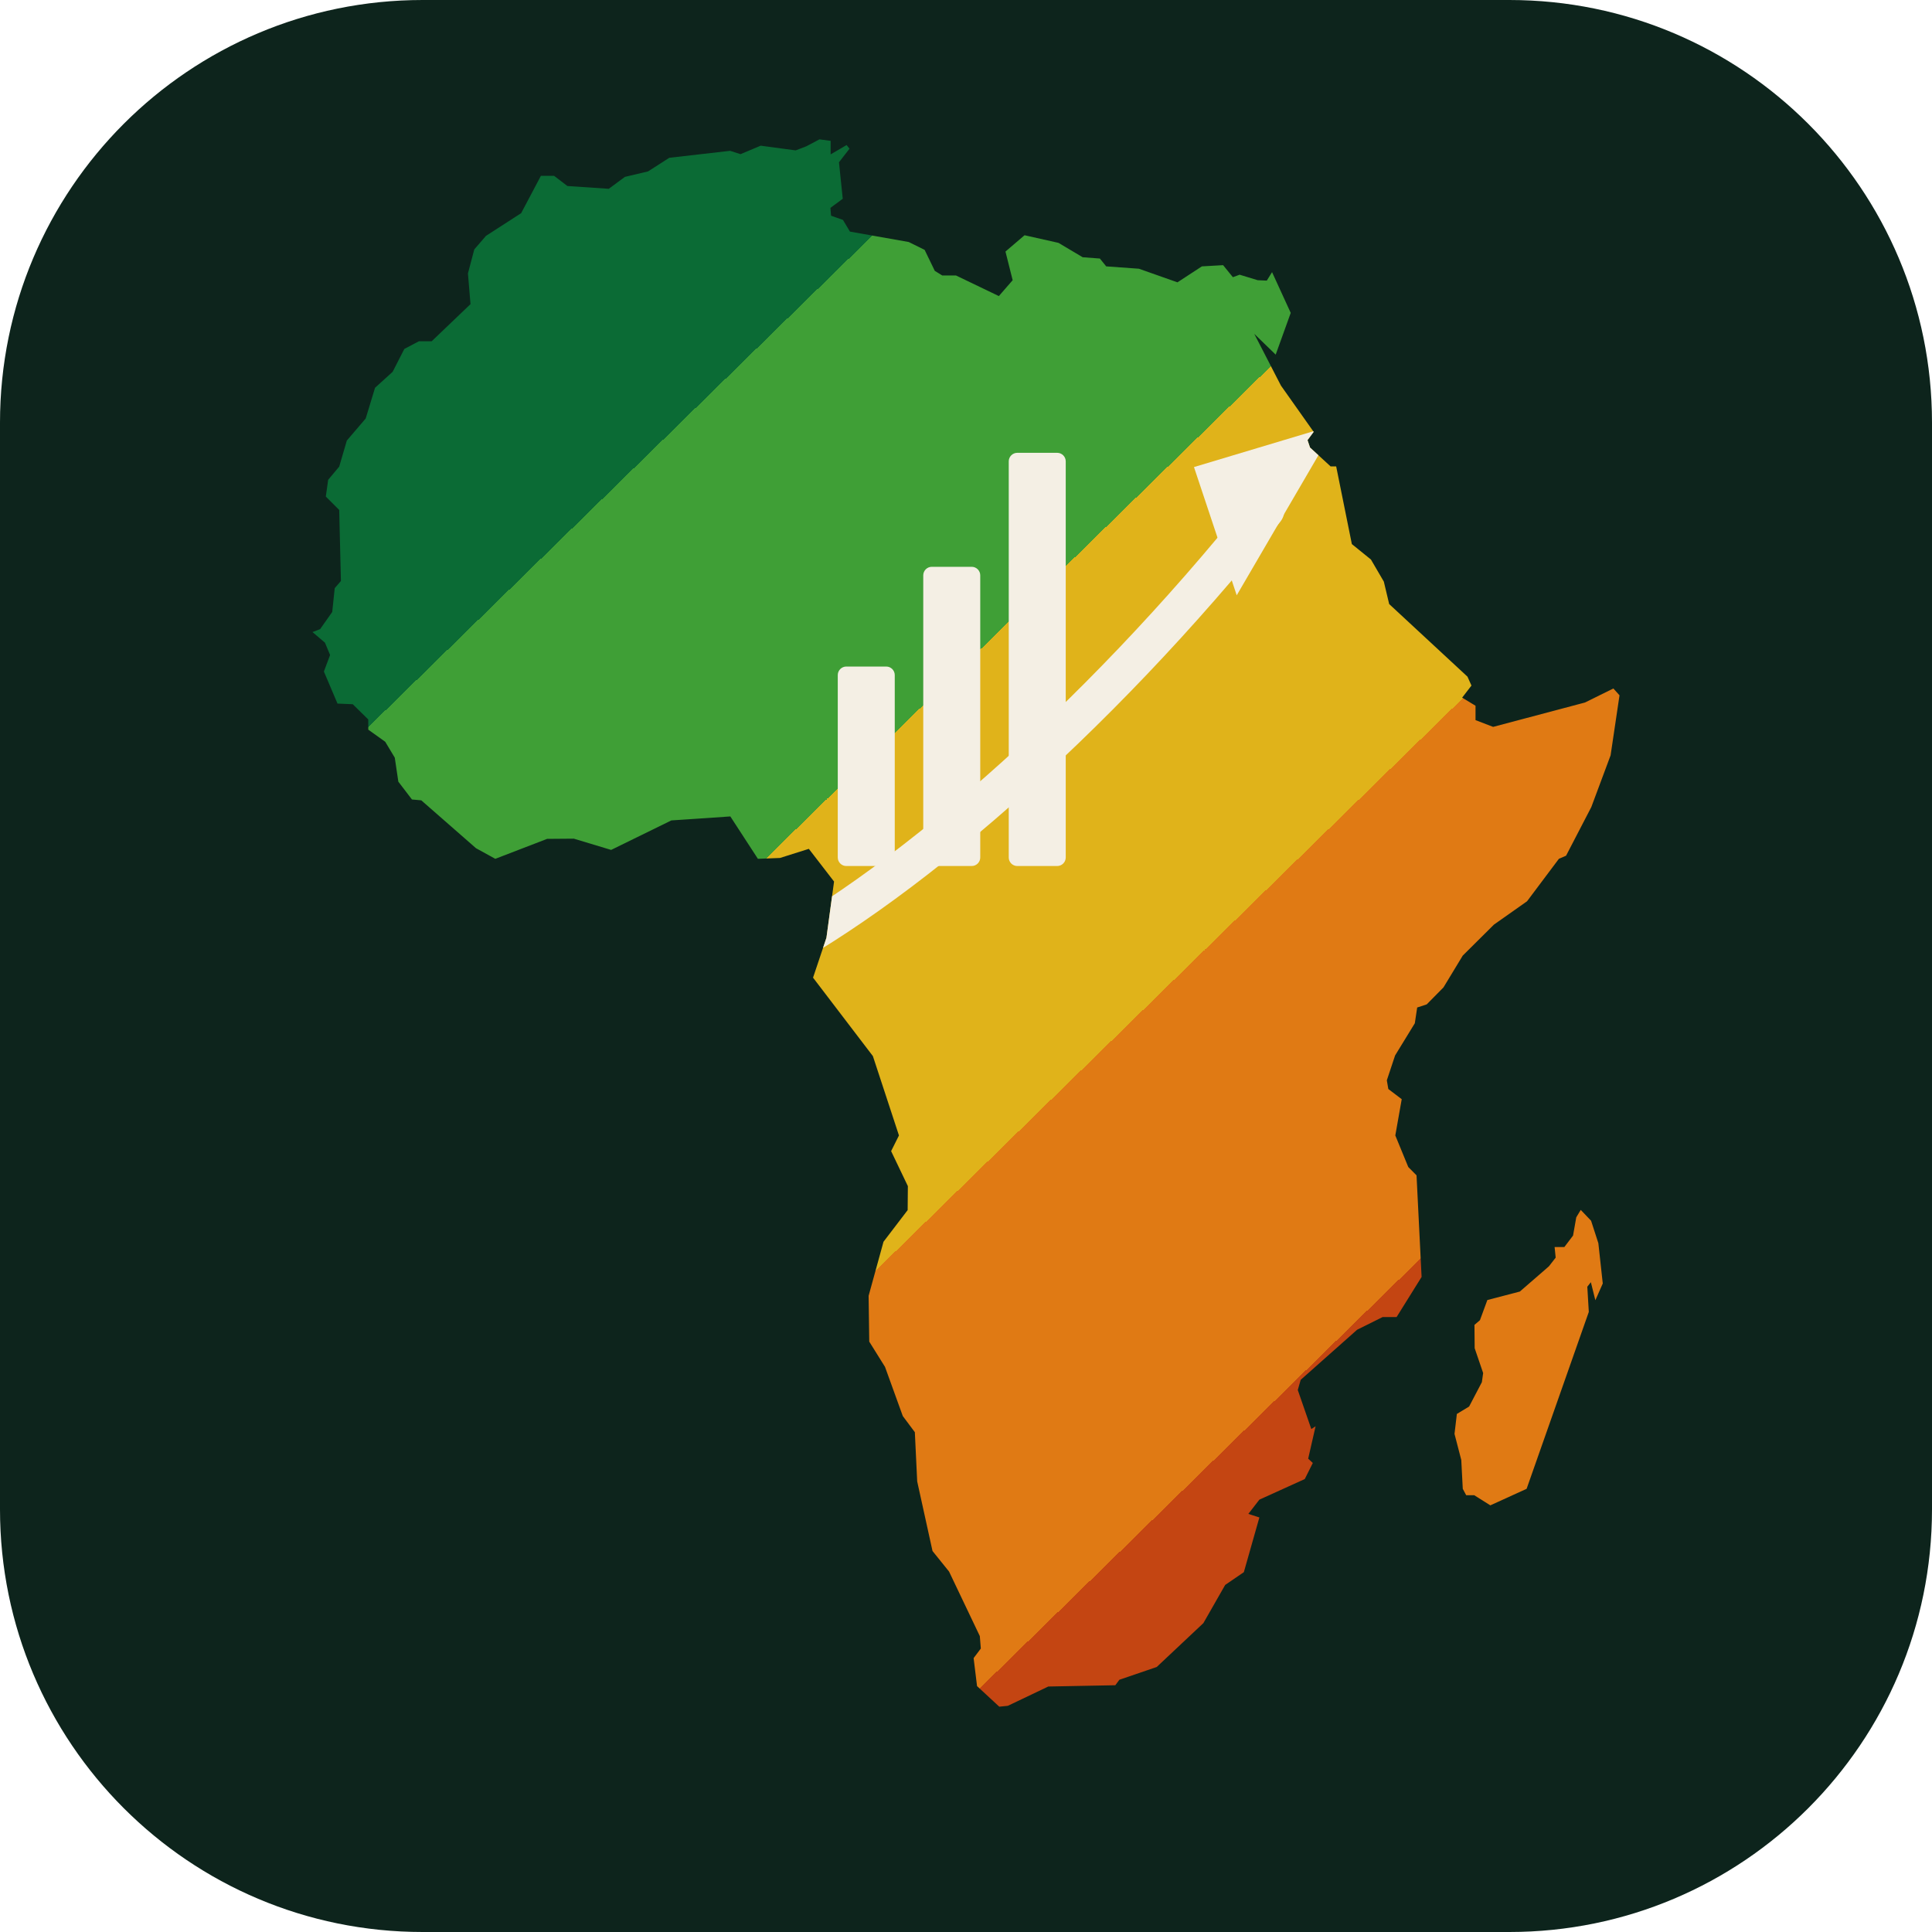
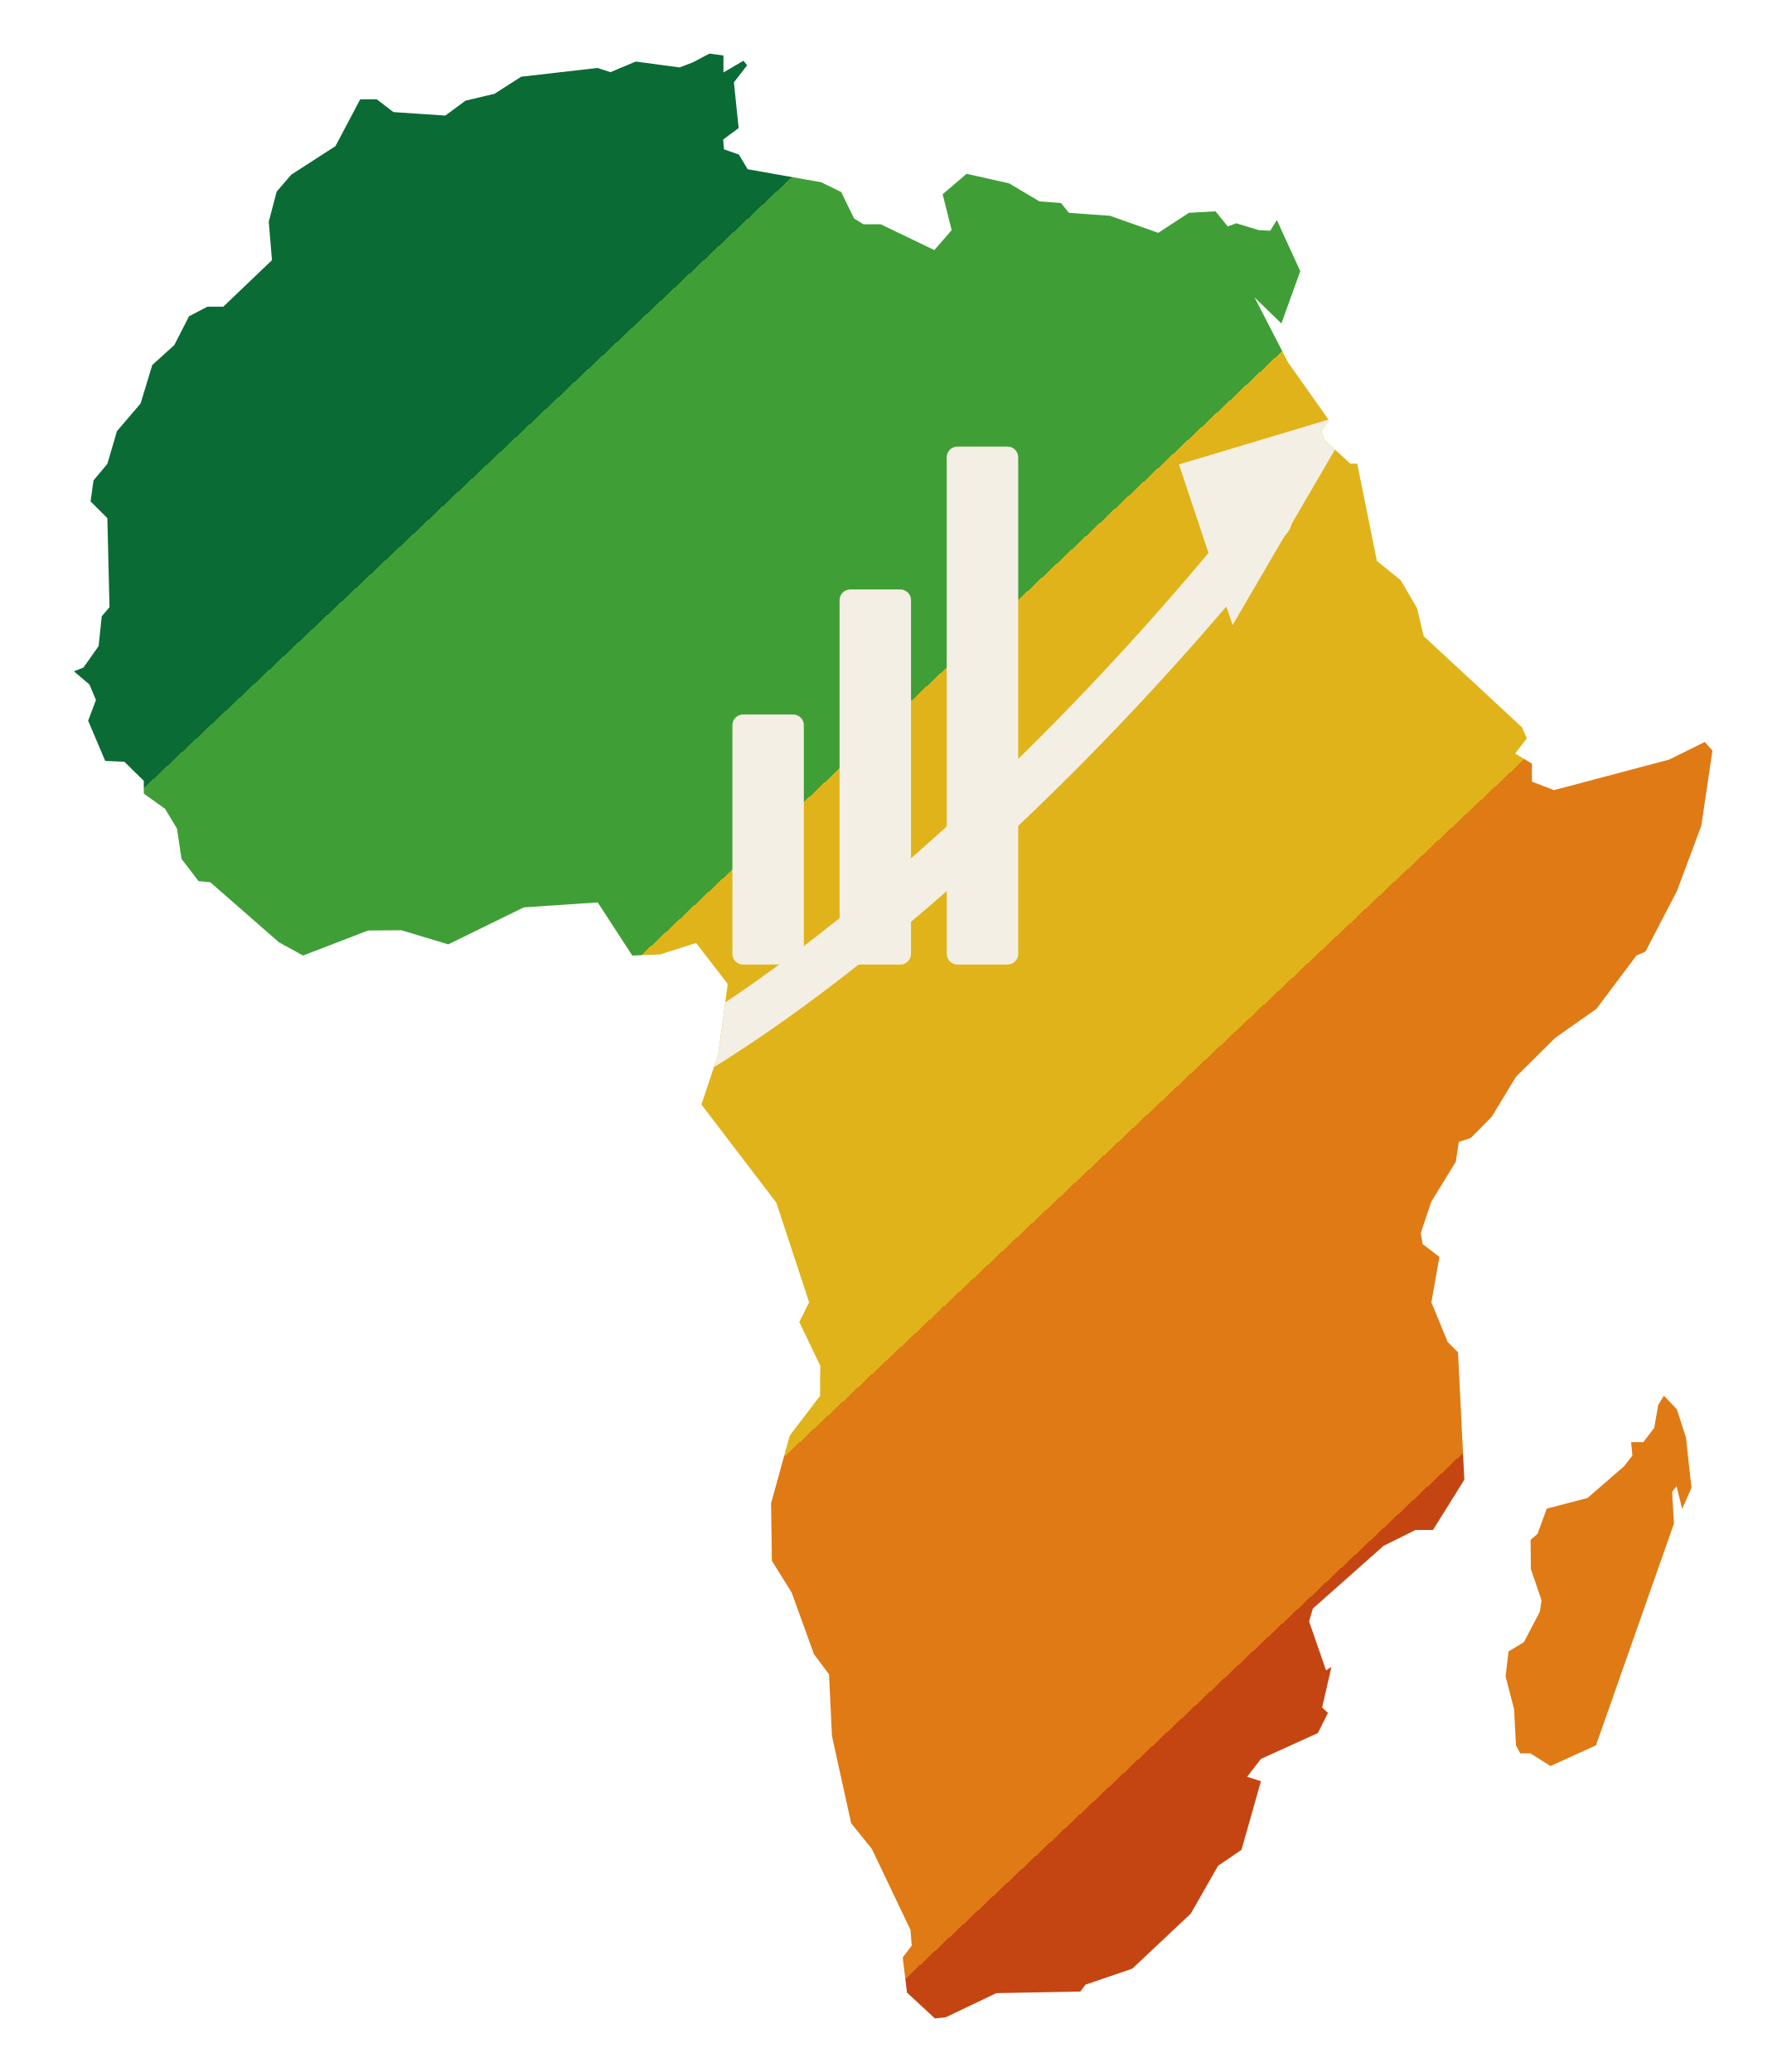
- <svg xmlns="http://www.w3.org/2000/svg" viewBox="0 0 64 64">
-   <rect width="64" height="64" rx="14" fill="#0d241c" />
+ <svg xmlns="http://www.w3.org/2000/svg" viewBox="0 0 200 232">
  <defs>
    <linearGradient id="g" x1="10%" y1="0%" x2="90%" y2="100%">
      <stop offset="0%" stop-color="#0b6b35" />
      <stop offset="20%" stop-color="#0b6b35" />
      <stop offset="20%" stop-color="#3f9f36" />
      <stop offset="40%" stop-color="#3f9f36" />
      <stop offset="40%" stop-color="#e0b31a" />
      <stop offset="60%" stop-color="#e0b31a" />
      <stop offset="60%" stop-color="#e07a14" />
      <stop offset="80%" stop-color="#e07a14" />
      <stop offset="80%" stop-color="#c44512" />
      <stop offset="100%" stop-color="#c44512" />
    </linearGradient>
    <clipPath id="c">
      <path d="M77.58 6.98L76.09 7.55L71.18 6.89L68.35 8.08L66.89 7.61L58.35 8.59L55.37 10.50L52.12 11.27L49.86 12.94L44.05 12.55L42.18 11.12L40.33 11.12L37.56 16.36L32.62 19.55L30.98 21.45L30.09 24.82L30.45 29.13L25.00 34.34L23.21 34.34L21.16 35.42L19.52 38.63L17.05 40.87L15.74 45.18L13.09 48.28L12.02 51.94L10.47 53.79L10.14 56.14L12.02 58.02L12.26 67.99L11.39 69.00L11.04 72.34L9.34 74.75L8.27 75.16L10.02 76.65L10.74 78.38L9.87 80.70L11.78 85.20L13.92 85.29L16.10 87.43L16.10 88.86L18.48 90.56L19.82 92.79L20.32 96.16L22.23 98.66L23.54 98.78L31.22 105.50L33.93 106.99L41.20 104.19L44.95 104.16L50.19 105.74L58.64 101.60L66.92 101.04L70.79 106.99L73.89 106.87L77.94 105.59L81.48 110.18L80.41 118.07L78.53 123.67L86.93 134.68L90.59 145.82L89.49 148.02L91.84 152.93L91.81 156.30L88.42 160.74L86.33 168.33L86.42 174.76L88.63 178.30L91.13 185.21L92.82 187.47L93.15 194.38L95.30 204.15L97.62 207.03L101.94 216.09L102.08 217.84L101.07 219.18L101.55 223.11L104.67 226.00L105.87 225.88L111.55 223.17L120.96 222.99L121.53 222.22L126.77 220.43L133.32 214.27L136.38 208.91L139.00 207.12L141.18 199.44L139.63 198.94L141.18 196.94L147.55 194.05L148.68 191.79L148.03 191.19L149.07 186.64L148.47 187.03L146.57 181.55L146.98 180.12L154.90 173.09L158.48 171.31L160.44 171.31L163.95 165.68L163.24 151.42L162.08 150.25L160.26 145.82L161.16 140.73L159.28 139.30L159.07 138.08L160.23 134.59L163.00 130.07L163.33 127.86L164.67 127.42L167.02 125.04L169.73 120.57L174.11 116.22L178.75 112.95L183.22 106.99L184.23 106.55L187.77 99.73L190.48 92.46L191.73 84.04L190.87 83.08L186.88 85.05L173.99 88.47L171.52 87.52L171.52 85.50L169.64 84.37L170.95 82.67L170.39 81.42L159.40 71.23L158.65 68.08L156.84 64.98L154.16 62.81L151.96 51.91L151.18 51.91L148.29 49.26L147.94 48.22L148.80 47.06L144.21 40.57L140.46 33.30L143.47 36.22L145.58 30.36L142.96 24.64L142.22 25.83L140.94 25.77L138.41 25.00L137.46 25.35L136.09 23.66L133.11 23.83L129.68 26.07L124.27 24.16L119.68 23.83L118.79 22.73L116.38 22.55L112.98 20.53L108.22 19.46L105.54 21.75L106.55 25.77L104.61 28.00L98.60 25.11L96.67 25.11L95.62 24.46L94.19 21.51L91.96 20.41L83.71 18.95L82.73 17.31L81.06 16.72L80.97 15.62L82.70 14.34L82.17 9.22L83.65 7.31L83.24 6.80L81.00 8.11L81.00 6.21L79.43 6.00L77.58 6.98Z" />
      <path d="M185.66 157.31L185.21 159.87L183.99 161.48L182.62 161.48L182.77 162.97L181.82 164.19L177.74 167.73L173.18 168.92L172.14 171.75L171.37 172.41L171.40 175.68L172.59 179.17L172.41 180.45L170.62 183.87L168.90 184.91L168.57 187.71L169.52 191.37L169.73 195.42L170.21 196.32L171.34 196.32L173.60 197.74L178.69 195.42L187.42 170.59L187.21 167.05L187.71 166.42L188.34 168.95L189.38 166.60L188.76 160.94L187.74 157.79L186.29 156.27L185.66 157.31Z" />
    </clipPath>
  </defs>
-   <g transform="translate(8.4,3.2) scale(0.236)">
-     <path d="M77.58 6.98L76.09 7.55L71.18 6.89L68.35 8.08L66.89 7.61L58.35 8.59L55.37 10.50L52.12 11.27L49.86 12.94L44.05 12.55L42.18 11.12L40.33 11.12L37.56 16.36L32.62 19.55L30.98 21.45L30.09 24.82L30.45 29.13L25.00 34.34L23.21 34.34L21.16 35.42L19.52 38.63L17.05 40.87L15.74 45.18L13.09 48.28L12.02 51.94L10.47 53.79L10.14 56.14L12.02 58.02L12.26 67.99L11.39 69.00L11.04 72.34L9.34 74.75L8.27 75.16L10.02 76.65L10.74 78.38L9.87 80.70L11.78 85.20L13.92 85.29L16.10 87.43L16.10 88.86L18.48 90.56L19.82 92.79L20.32 96.16L22.23 98.66L23.54 98.78L31.22 105.50L33.93 106.99L41.20 104.19L44.95 104.16L50.19 105.74L58.64 101.60L66.92 101.04L70.79 106.99L73.89 106.87L77.94 105.59L81.48 110.18L80.41 118.07L78.53 123.67L86.93 134.68L90.59 145.82L89.49 148.02L91.84 152.93L91.81 156.30L88.42 160.74L86.33 168.33L86.42 174.76L88.63 178.30L91.13 185.21L92.82 187.47L93.15 194.38L95.30 204.15L97.62 207.03L101.94 216.09L102.08 217.84L101.07 219.18L101.55 223.11L104.67 226.00L105.87 225.88L111.55 223.17L120.96 222.99L121.53 222.22L126.77 220.43L133.32 214.27L136.38 208.91L139.00 207.12L141.18 199.44L139.63 198.94L141.18 196.94L147.55 194.05L148.68 191.79L148.03 191.19L149.07 186.64L148.47 187.03L146.57 181.55L146.98 180.12L154.90 173.09L158.48 171.31L160.44 171.31L163.95 165.68L163.24 151.42L162.08 150.25L160.26 145.82L161.16 140.73L159.28 139.30L159.07 138.08L160.23 134.59L163.00 130.07L163.33 127.86L164.67 127.42L167.02 125.04L169.73 120.57L174.11 116.22L178.75 112.95L183.22 106.99L184.23 106.55L187.77 99.73L190.48 92.46L191.73 84.04L190.87 83.08L186.88 85.05L173.99 88.47L171.52 87.52L171.52 85.50L169.64 84.37L170.95 82.67L170.39 81.42L159.40 71.23L158.65 68.08L156.84 64.98L154.16 62.81L151.96 51.91L151.18 51.91L148.29 49.26L147.94 48.22L148.80 47.06L144.21 40.57L140.46 33.30L143.47 36.22L145.58 30.36L142.96 24.64L142.22 25.83L140.94 25.77L138.41 25.00L137.46 25.35L136.09 23.66L133.11 23.83L129.68 26.07L124.27 24.16L119.68 23.83L118.79 22.73L116.38 22.55L112.98 20.53L108.22 19.46L105.54 21.75L106.55 25.77L104.61 28.00L98.60 25.11L96.67 25.11L95.62 24.46L94.19 21.51L91.96 20.41L83.71 18.95L82.73 17.31L81.06 16.72L80.97 15.62L82.70 14.34L82.17 9.22L83.65 7.31L83.24 6.80L81.00 8.11L81.00 6.21L79.43 6.00L77.58 6.98Z" fill="url(#g)" />
-     <path d="M185.66 157.31L185.21 159.87L183.99 161.48L182.62 161.48L182.77 162.97L181.82 164.19L177.74 167.73L173.18 168.92L172.14 171.75L171.37 172.41L171.40 175.68L172.59 179.17L172.41 180.45L170.62 183.87L168.90 184.91L168.57 187.71L169.52 191.37L169.73 195.42L170.21 196.32L171.34 196.32L173.60 197.74L178.69 195.42L187.42 170.59L187.21 167.05L187.71 166.42L188.34 168.95L189.38 166.60L188.76 160.94L187.74 157.79L186.29 156.27L185.66 157.31Z" fill="#e07a14" />
-     <g clip-path="url(#c)">
-       <rect x="82" y="80" width="8" height="28" rx="1.2" fill="#f4efe4" />
-       <rect x="94" y="66" width="8" height="42" rx="1.2" fill="#f4efe4" />
-       <rect x="106" y="50" width="8" height="58" rx="1.2" fill="#f4efe4" />
-       <path d="M70 122C90 112 118 88 142 58" fill="none" stroke="#f4efe4" stroke-width="5.4" stroke-linecap="round" />
-       <path d="M132 52 L152 46 L138 70 Z" fill="#f4efe4" />
-     </g>
+   <path d="M77.58 6.98L76.09 7.55L71.18 6.89L68.35 8.08L66.89 7.61L58.35 8.59L55.37 10.50L52.12 11.27L49.86 12.94L44.05 12.55L42.18 11.12L40.33 11.12L37.56 16.36L32.62 19.55L30.98 21.45L30.09 24.82L30.45 29.13L25.00 34.34L23.21 34.34L21.16 35.42L19.52 38.63L17.05 40.87L15.74 45.18L13.09 48.28L12.02 51.94L10.47 53.79L10.14 56.14L12.02 58.02L12.26 67.99L11.39 69.00L11.04 72.34L9.34 74.75L8.27 75.16L10.02 76.65L10.74 78.38L9.87 80.70L11.78 85.20L13.92 85.29L16.10 87.43L16.10 88.86L18.48 90.56L19.82 92.79L20.32 96.16L22.23 98.66L23.54 98.78L31.22 105.50L33.93 106.99L41.20 104.19L44.95 104.16L50.19 105.74L58.64 101.60L66.92 101.04L70.79 106.99L73.89 106.87L77.94 105.59L81.48 110.18L80.41 118.07L78.53 123.67L86.93 134.68L90.59 145.82L89.49 148.02L91.84 152.93L91.81 156.30L88.42 160.74L86.33 168.33L86.42 174.76L88.63 178.30L91.13 185.21L92.82 187.47L93.15 194.38L95.30 204.15L97.62 207.03L101.94 216.09L102.08 217.84L101.07 219.18L101.55 223.11L104.67 226.00L105.87 225.88L111.55 223.17L120.96 222.99L121.53 222.22L126.77 220.43L133.32 214.27L136.38 208.91L139.00 207.12L141.18 199.44L139.63 198.94L141.18 196.94L147.55 194.05L148.68 191.79L148.03 191.19L149.07 186.64L148.47 187.03L146.57 181.55L146.98 180.12L154.90 173.09L158.48 171.31L160.44 171.31L163.95 165.68L163.24 151.42L162.08 150.25L160.26 145.82L161.16 140.73L159.28 139.30L159.07 138.08L160.23 134.59L163.00 130.07L163.33 127.86L164.67 127.42L167.02 125.04L169.73 120.57L174.11 116.22L178.75 112.95L183.22 106.99L184.23 106.55L187.77 99.73L190.48 92.46L191.73 84.04L190.87 83.08L186.88 85.05L173.99 88.47L171.52 87.52L171.52 85.50L169.64 84.37L170.95 82.67L170.39 81.42L159.40 71.23L158.65 68.08L156.84 64.98L154.16 62.81L151.96 51.91L151.18 51.91L148.29 49.26L147.94 48.22L148.80 47.06L144.21 40.57L140.46 33.30L143.47 36.22L145.58 30.36L142.96 24.64L142.22 25.83L140.94 25.77L138.41 25.00L137.46 25.35L136.09 23.66L133.11 23.83L129.68 26.07L124.27 24.16L119.68 23.83L118.79 22.73L116.38 22.55L112.98 20.53L108.22 19.46L105.54 21.75L106.55 25.77L104.61 28.00L98.60 25.11L96.67 25.11L95.62 24.46L94.19 21.51L91.96 20.41L83.71 18.95L82.73 17.31L81.06 16.72L80.97 15.62L82.70 14.34L82.17 9.22L83.65 7.31L83.24 6.80L81.00 8.11L81.00 6.21L79.43 6.00L77.58 6.98Z" fill="url(#g)" />
+   <path d="M185.66 157.31L185.21 159.87L183.99 161.48L182.62 161.48L182.77 162.97L181.82 164.19L177.74 167.73L173.18 168.92L172.14 171.75L171.37 172.41L171.40 175.68L172.59 179.17L172.41 180.45L170.62 183.87L168.90 184.91L168.57 187.71L169.52 191.37L169.73 195.42L170.21 196.32L171.34 196.32L173.60 197.74L178.69 195.42L187.42 170.59L187.21 167.05L187.71 166.42L188.34 168.95L189.38 166.60L188.76 160.94L187.74 157.79L186.29 156.27L185.66 157.31Z" fill="#e07a14" />
+   <g clip-path="url(#c)">
+     <rect x="82" y="80" width="8" height="28" rx="1.2" fill="#f4efe4" />
+     <rect x="94" y="66" width="8" height="42" rx="1.2" fill="#f4efe4" />
+     <rect x="106" y="50" width="8" height="58" rx="1.2" fill="#f4efe4" />
+     <path d="M70 122C90 112 118 88 142 58" fill="none" stroke="#f4efe4" stroke-width="5.4" stroke-linecap="round" />
+     <path d="M132 52 L152 46 L138 70 Z" fill="#f4efe4" />
  </g>
</svg>
